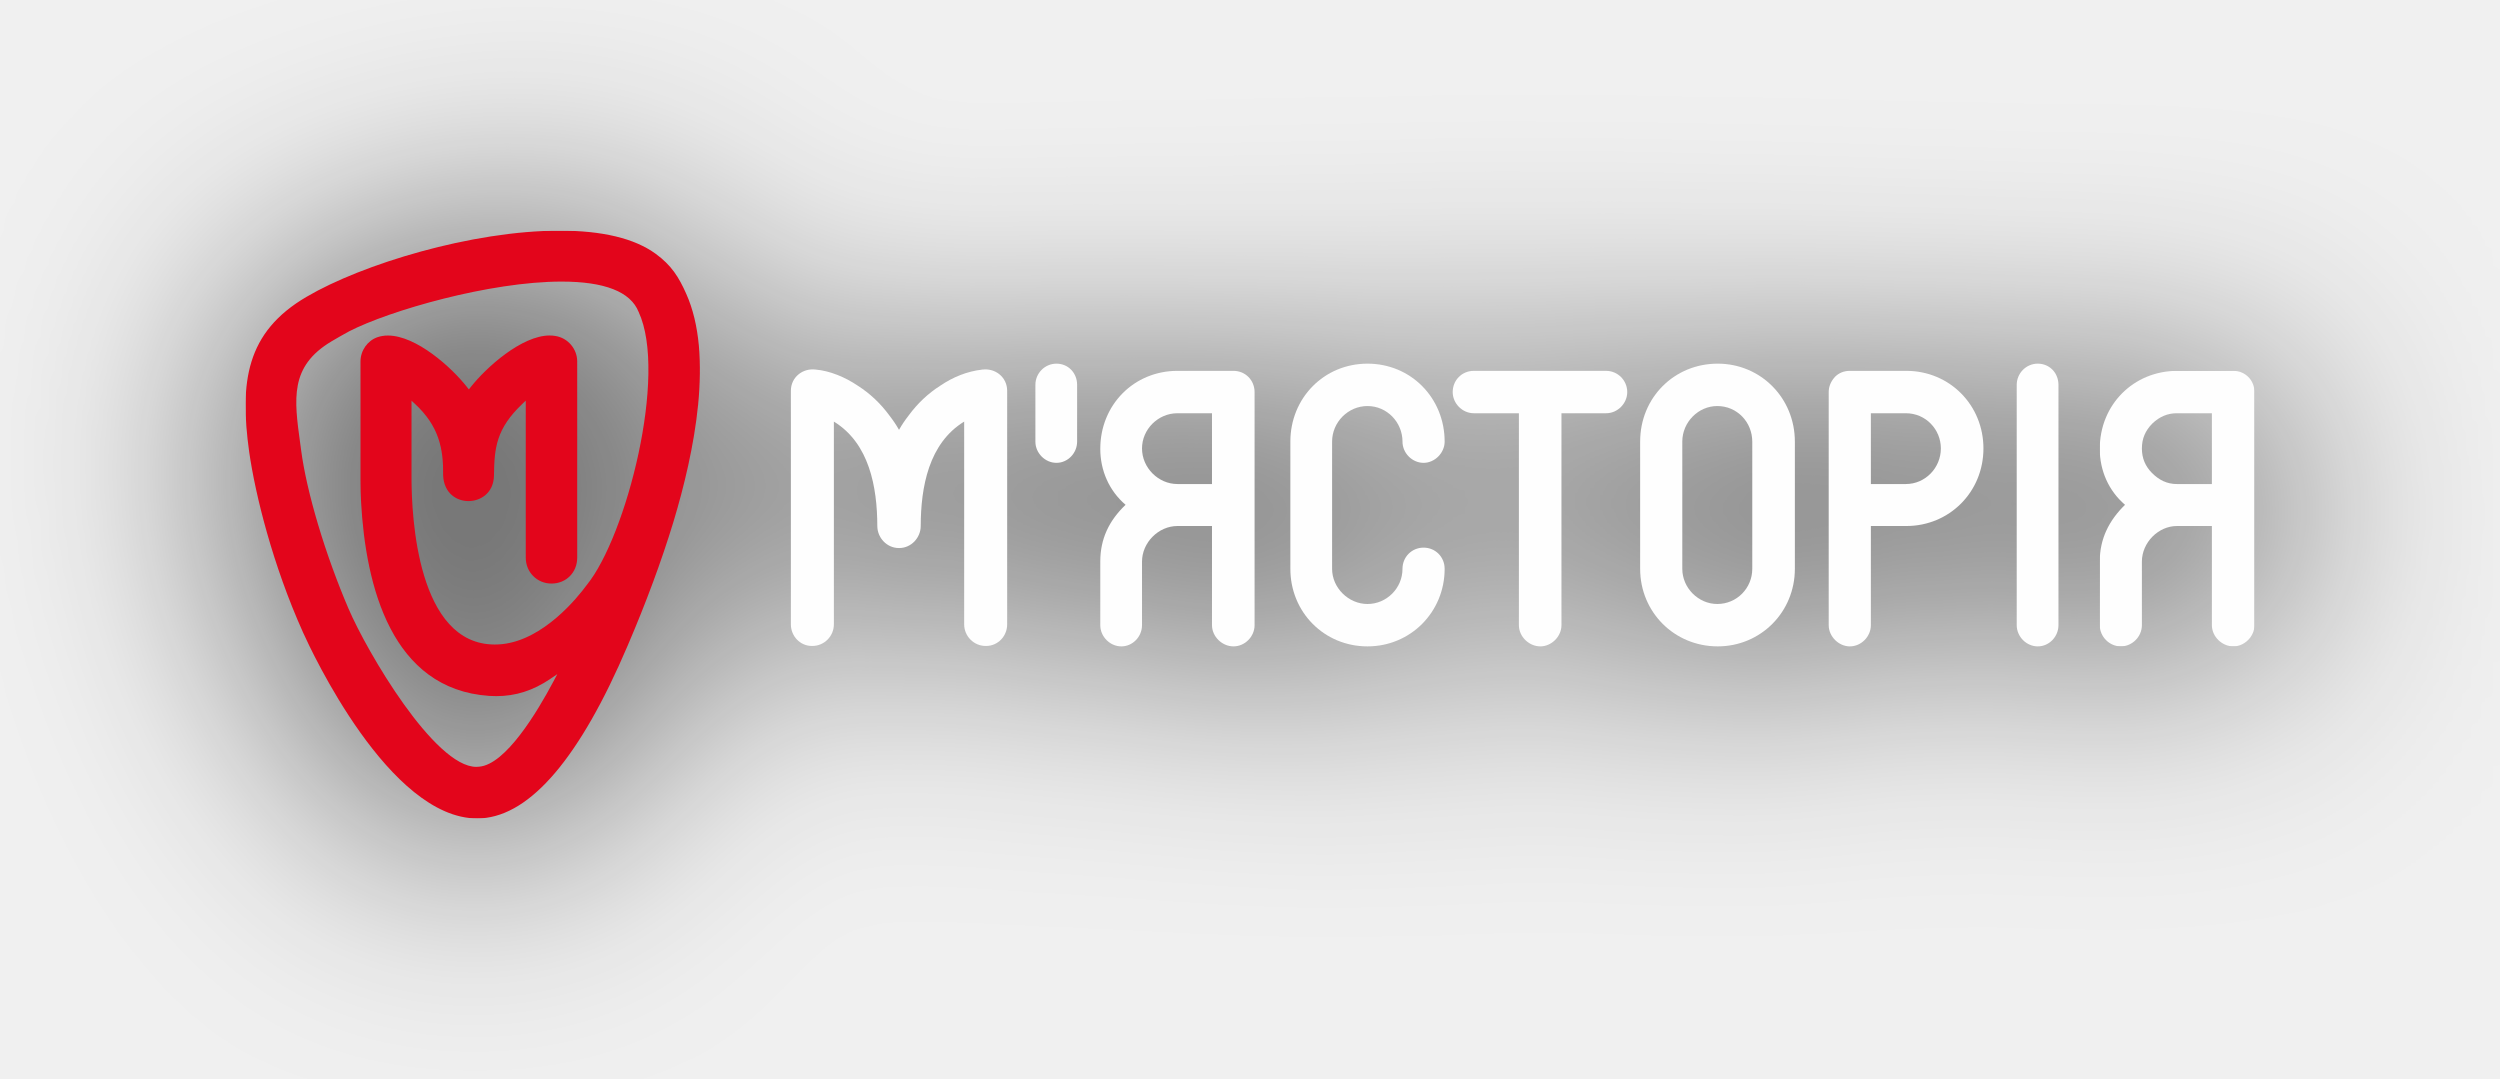
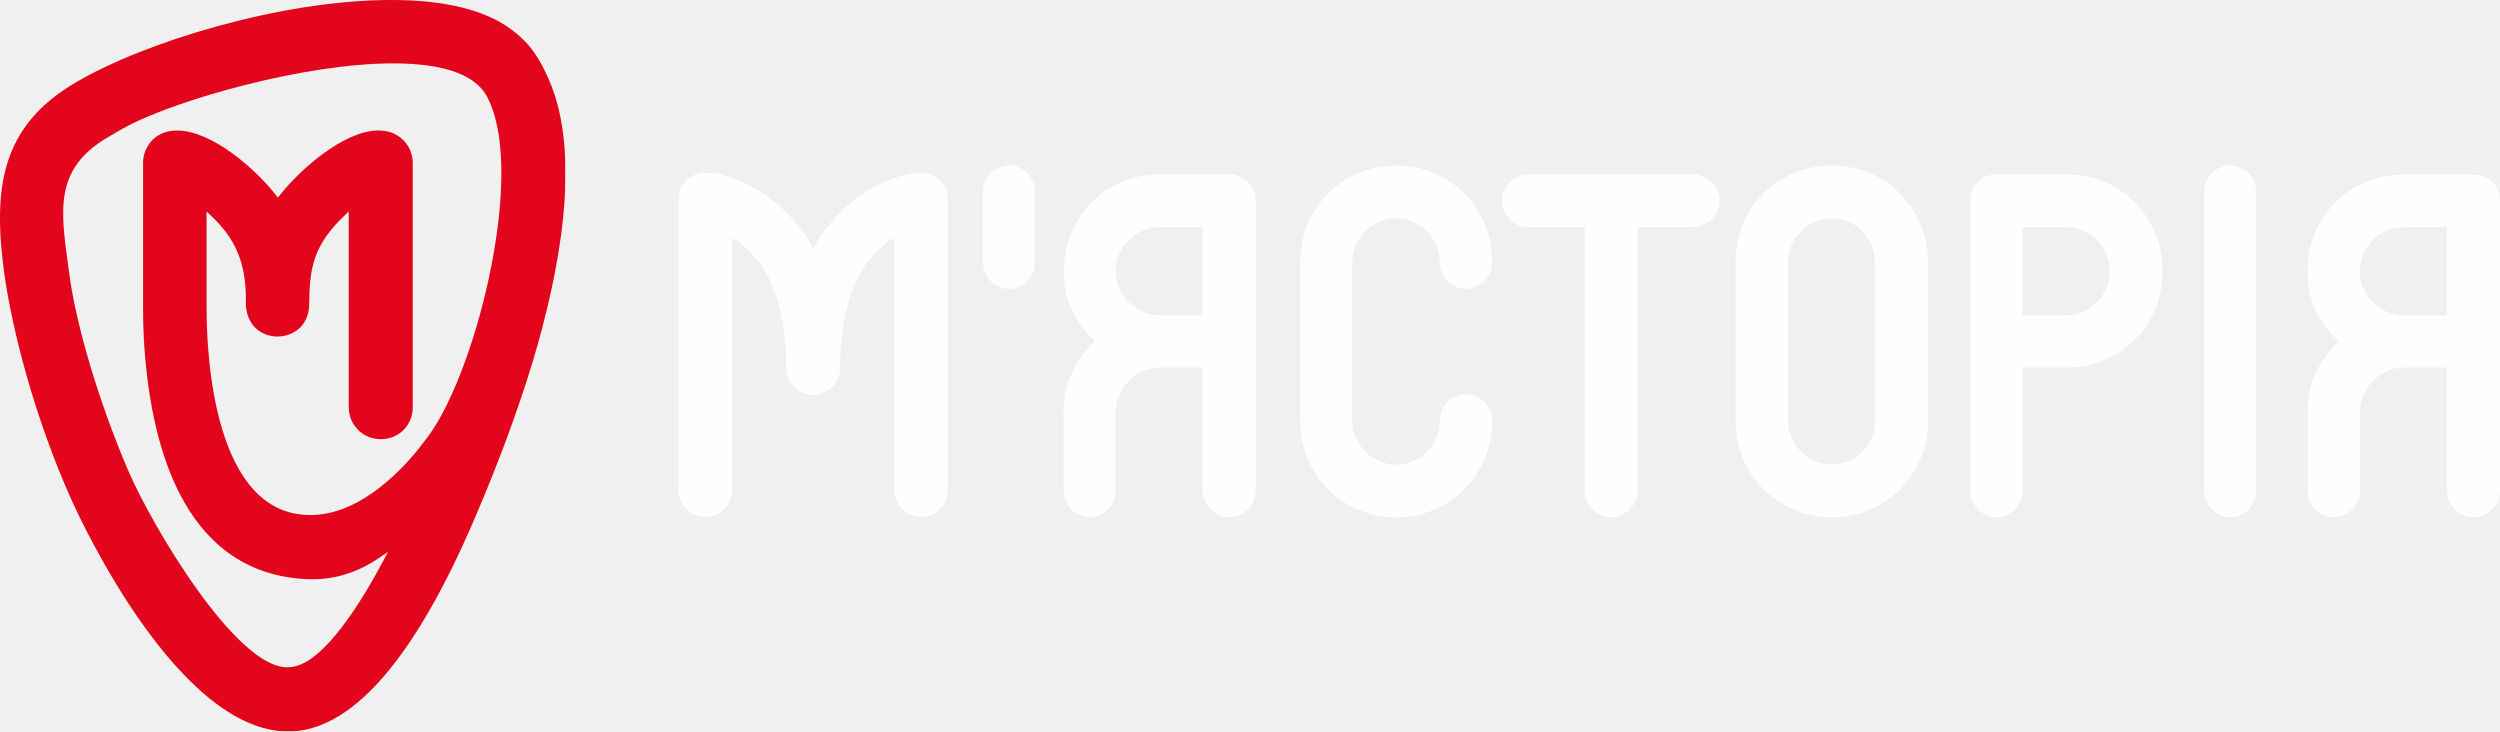
- <svg xmlns="http://www.w3.org/2000/svg" width="336" height="145" viewBox="0 0 336 145" fill="none">
-   <g filter="url(#filter0_d_8_73)">
-     <path fill-rule="evenodd" clip-rule="evenodd" d="M273.878 48.875C272.293 48.875 271.047 50.184 271.047 51.722V84.027C271.047 85.564 272.35 86.874 273.878 86.874C275.411 86.874 276.657 85.564 276.657 84.027V51.722C276.657 50.129 275.466 48.875 273.878 48.875Z" fill="#FEFEFE" />
-     <path fill-rule="evenodd" clip-rule="evenodd" d="M235.505 76.449C235.505 79.07 233.408 81.177 230.804 81.177C228.254 81.177 226.1 79.011 226.1 76.449V59.357C226.1 56.736 228.254 54.571 230.804 54.571C233.468 54.571 235.505 56.736 235.505 59.357V76.449ZM230.861 48.875C225.025 48.875 220.435 53.433 220.435 59.357V76.449C220.435 82.26 225.025 86.874 230.861 86.874C236.64 86.874 241.23 82.26 241.23 76.449V59.357C241.23 53.489 236.64 48.875 230.861 48.875Z" fill="#FEFEFE" />
-     <path fill-rule="evenodd" clip-rule="evenodd" d="M256.147 65.055H251.444V55.539H256.147C258.811 55.539 260.851 57.705 260.851 60.269C260.851 62.888 258.753 65.055 256.147 65.055ZM256.205 49.842H248.613C247.819 49.842 247.14 50.128 246.628 50.641C246.061 51.267 245.779 51.951 245.779 52.692V84.026C245.779 85.564 247.14 86.874 248.613 86.874C250.142 86.874 251.444 85.564 251.444 84.026V70.696H256.205C261.983 70.696 266.574 66.137 266.574 60.269C266.574 54.458 262.04 49.842 256.205 49.842Z" fill="#FEFEFE" />
-     <mask id="mask0_8_73" style="mask-type:luminance" maskUnits="userSpaceOnUse" x="282" y="49" width="21" height="38">
-       <path fill-rule="evenodd" clip-rule="evenodd" d="M282.206 49.842H303V86.874H282.206V49.842Z" fill="white" />
-     </mask>
-     <g mask="url(#mask0_8_73)">
-       <path fill-rule="evenodd" clip-rule="evenodd" d="M297.278 65.055H292.575C291.272 65.055 290.196 64.542 289.232 63.573C288.325 62.661 287.87 61.578 287.87 60.269C287.87 58.958 288.325 57.876 289.288 56.909C290.251 55.995 291.328 55.539 292.575 55.539H297.278V65.055ZM300.167 49.842H292.631C286.739 49.842 282.206 54.401 282.206 60.326C282.206 63.231 283.396 65.965 285.604 67.845C283.452 69.953 282.206 72.403 282.206 75.482V84.026C282.206 85.564 283.509 86.874 285.038 86.874C286.569 86.874 287.87 85.564 287.87 84.026V75.482C287.87 72.918 290.083 70.696 292.575 70.696H297.278V84.026C297.278 85.564 298.638 86.874 300.167 86.874C301.64 86.874 303 85.564 303 84.026V52.692C303 51.096 301.754 49.842 300.167 49.842Z" fill="#FEFEFE" />
-     </g>
-     <path fill-rule="evenodd" clip-rule="evenodd" d="M132.018 49.672C129.969 49.907 128.084 50.674 126.36 51.845C124.73 52.882 123.314 54.225 122.136 55.822C121.634 56.469 121.191 57.123 120.828 57.77C120.464 57.123 120.022 56.469 119.519 55.822C118.343 54.225 116.926 52.882 115.297 51.845C113.573 50.674 111.498 49.828 109.638 49.672C107.881 49.443 106.294 50.699 106.294 52.52V83.912C106.294 85.507 107.542 86.818 109.128 86.818C109.137 86.818 109.146 86.814 109.156 86.814C109.165 86.814 109.173 86.818 109.183 86.818C110.771 86.818 112.073 85.507 112.073 83.912V56.661C116.84 59.579 117.9 65.474 117.911 70.696C117.915 72.29 119.208 73.656 120.797 73.656H120.859C122.449 73.656 123.742 72.29 123.745 70.696C123.755 65.474 124.816 59.579 129.584 56.661V83.912C129.584 85.507 130.885 86.818 132.473 86.818C132.482 86.818 132.49 86.814 132.501 86.814C132.51 86.814 132.52 86.818 132.529 86.818C134.116 86.818 135.363 85.507 135.363 83.912V52.52C135.363 50.699 133.775 49.443 132.018 49.672Z" fill="#FEFEFE" />
-     <path fill-rule="evenodd" clip-rule="evenodd" d="M141.99 48.875C140.402 48.875 139.157 50.184 139.157 51.722V59.357C139.157 60.895 140.459 62.206 141.99 62.206C143.517 62.206 144.764 60.895 144.764 59.357V51.722C144.764 50.129 143.575 48.875 141.99 48.875Z" fill="#FEFEFE" />
-     <path fill-rule="evenodd" clip-rule="evenodd" d="M215.869 49.843H198.074C196.487 49.843 195.243 51.096 195.243 52.692C195.243 54.23 196.545 55.539 198.074 55.539H204.14V84.027C204.14 85.564 205.498 86.874 207.028 86.874C208.501 86.874 209.86 85.564 209.86 84.027V55.539H215.869C217.398 55.539 218.701 54.23 218.701 52.692C218.701 51.096 217.398 49.843 215.869 49.843Z" fill="#FEFEFE" />
-     <path fill-rule="evenodd" clip-rule="evenodd" d="M162.892 65.055H158.246C155.699 65.055 153.487 62.888 153.487 60.269C153.487 57.705 155.64 55.539 158.246 55.539H162.892V65.055ZM165.783 49.842H158.246C152.413 49.842 147.878 54.401 147.878 60.326C147.878 63.231 149.069 65.965 151.278 67.845C149.069 69.953 147.878 72.403 147.878 75.482V84.026C147.878 85.564 149.182 86.874 150.712 86.874C152.241 86.874 153.487 85.564 153.487 84.026V75.482C153.487 72.918 155.699 70.696 158.246 70.696H162.892V84.026C162.892 85.564 164.253 86.874 165.783 86.874C167.311 86.874 168.616 85.564 168.616 84.026V52.692C168.616 51.096 167.37 49.842 165.783 49.842Z" fill="#FEFEFE" />
-     <path fill-rule="evenodd" clip-rule="evenodd" d="M183.793 54.571C186.399 54.571 188.496 56.736 188.496 59.358C188.496 60.896 189.797 62.206 191.329 62.206C192.859 62.206 194.16 60.839 194.16 59.358C194.16 53.489 189.629 48.875 183.793 48.875C177.954 48.875 173.424 53.489 173.424 59.358V76.45C173.424 82.261 177.954 86.874 183.793 86.874C189.571 86.874 194.16 82.261 194.16 76.45C194.16 74.853 192.915 73.602 191.329 73.602C189.742 73.602 188.496 74.853 188.496 76.45C188.496 79.07 186.343 81.178 183.793 81.178C181.242 81.178 179.034 79.012 179.034 76.45V59.358C179.034 56.736 181.187 54.571 183.793 54.571Z" fill="#FEFEFE" />
-     <mask id="mask1_8_73" style="mask-type:luminance" maskUnits="userSpaceOnUse" x="33" y="31" width="62" height="79">
-       <path fill-rule="evenodd" clip-rule="evenodd" d="M33 31H94.071V110H33V31Z" fill="white" />
-     </mask>
-     <g mask="url(#mask1_8_73)">
-       <path fill-rule="evenodd" clip-rule="evenodd" d="M78.871 78.609C77.615 80.322 73.051 85.998 67.463 86.575C67.136 86.605 66.812 86.623 66.498 86.623C56.116 86.623 55.309 69.495 55.309 64.244V53.853L55.784 54.294C58.99 57.268 59.61 60.295 59.557 63.924C59.677 66.282 61.351 67.346 62.958 67.346C64.59 67.346 66.361 66.261 66.391 63.878C66.44 60.125 66.72 57.608 70.185 54.297L70.662 53.841V74.955C70.662 76.903 72.181 78.431 74.12 78.431C76.092 78.431 77.576 76.935 77.576 74.955V48.577C77.576 46.888 76.315 45.416 74.643 45.155C74.394 45.112 74.137 45.09 73.876 45.09C70.126 45.09 65.361 49.362 63.237 52.057L63.014 52.339L62.792 52.055C60.692 49.365 55.942 45.096 52.132 45.096C51.643 45.096 51.178 45.169 50.754 45.313C49.398 45.77 48.452 47.113 48.452 48.577V64.615C48.452 65.555 48.48 66.555 48.527 67.432C49.149 78.844 52.643 92.635 65.753 93.529C66.077 93.551 66.396 93.561 66.708 93.561C69.294 93.561 71.666 92.803 73.962 91.241L74.906 90.599L74.37 91.609C72.17 95.754 67.947 102.754 64.399 103.041C64.281 103.057 64.145 103.066 64.009 103.066C58.415 103.068 49.34 87.65 46.834 81.79C43.697 74.468 41.197 66.095 40.467 60.463L40.349 59.596C39.524 53.584 38.928 49.24 44.54 45.888C44.823 45.719 46.344 44.827 46.918 44.533C52.341 41.741 65.826 37.845 75.472 37.845C81.271 37.845 84.756 39.217 85.829 41.921C89.749 50.311 84.189 72.063 78.871 78.609ZM88.119 34.107C85.288 32.044 80.956 30.999 75.243 30.999C63.411 30.999 48.657 35.513 41.228 39.877C33.043 44.642 32.197 51.388 33.489 60.729C34.322 66.529 36.659 75.947 40.72 84.98C41.87 87.54 52.307 110 64.139 110H64.14C64.326 110 64.511 109.993 64.698 109.983C71.364 109.549 77.974 101.75 84.342 86.808C86.841 80.983 88.915 75.377 90.507 70.144C93.347 60.731 95.951 47.77 92.22 39.464C91.231 37.243 90.241 35.653 88.119 34.107Z" fill="#E3051B" />
-     </g>
+ <svg xmlns="http://www.w3.org/2000/svg" width="270" height="79" viewBox="0 0 270 79" fill="none">
+   <path fill-rule="evenodd" clip-rule="evenodd" d="M240.878 17.875C239.293 17.875 238.047 19.184 238.047 20.722V53.027C238.047 54.564 239.35 55.874 240.878 55.874C242.411 55.874 243.657 54.564 243.657 53.027V20.722C243.657 19.129 242.466 17.875 240.878 17.875Z" fill="#FEFEFE" />
+   <path fill-rule="evenodd" clip-rule="evenodd" d="M202.505 45.449C202.505 48.07 200.408 50.177 197.804 50.177C195.254 50.177 193.1 48.011 193.1 45.449V28.357C193.1 25.736 195.254 23.571 197.804 23.571C200.468 23.571 202.505 25.736 202.505 28.357V45.449ZM197.861 17.875C192.025 17.875 187.435 22.433 187.435 28.357V45.449C187.435 51.26 192.025 55.874 197.861 55.874C203.64 55.874 208.23 51.26 208.23 45.449V28.357C208.23 22.489 203.64 17.875 197.861 17.875Z" fill="#FEFEFE" />
+   <path fill-rule="evenodd" clip-rule="evenodd" d="M223.147 34.054H218.444V24.539H223.147C225.811 24.539 227.851 26.705 227.851 29.269C227.851 31.888 225.753 34.054 223.147 34.054ZM223.205 18.842H215.613C214.819 18.842 214.14 19.128 213.628 19.641C213.061 20.267 212.779 20.951 212.779 21.692V53.026C212.779 54.564 214.14 55.874 215.613 55.874C217.142 55.874 218.444 54.564 218.444 53.026V39.696H223.205C228.983 39.696 233.574 35.137 233.574 29.269C233.574 23.458 229.04 18.842 223.205 18.842Z" fill="#FEFEFE" />
+   <mask id="mask0_8_73" style="mask-type:luminance" maskUnits="userSpaceOnUse" x="249" y="18" width="21" height="38">
+     <path fill-rule="evenodd" clip-rule="evenodd" d="M249.206 18.842H270V55.874H249.206V18.842Z" fill="white" />
+   </mask>
+   <g mask="url(#mask0_8_73)">
+     <path fill-rule="evenodd" clip-rule="evenodd" d="M264.278 34.054H259.575C258.272 34.054 257.196 33.542 256.232 32.573C255.325 31.661 254.87 30.578 254.87 29.269C254.87 27.958 255.325 26.876 256.288 25.909C257.251 24.995 258.328 24.539 259.575 24.539H264.278V34.054ZM267.167 18.842H259.631C253.739 18.842 249.206 23.401 249.206 29.326C249.206 32.231 250.396 34.965 252.604 36.845C250.452 38.953 249.206 41.403 249.206 44.482V53.026C249.206 54.564 250.509 55.874 252.038 55.874C253.569 55.874 254.87 54.564 254.87 53.026V44.482C254.87 41.918 257.083 39.696 259.575 39.696H264.278V53.026C264.278 54.564 265.638 55.874 267.167 55.874C268.64 55.874 270 54.564 270 53.026V21.692C270 20.096 268.754 18.842 267.167 18.842Z" fill="#FEFEFE" />
  </g>
-   <defs>
-     <filter id="filter0_d_8_73" x="0" y="0" width="336" height="145" filterUnits="userSpaceOnUse" color-interpolation-filters="sRGB">
-       <feFlood flood-opacity="0" result="BackgroundImageFix" />
-       <feColorMatrix in="SourceAlpha" type="matrix" values="0 0 0 0 0 0 0 0 0 0 0 0 0 0 0 0 0 0 127 0" result="hardAlpha" />
-       <feOffset dy="2" />
-       <feGaussianBlur stdDeviation="16.5" />
-       <feColorMatrix type="matrix" values="0 0 0 0 0 0 0 0 0 0 0 0 0 0 0 0 0 0 1 0" />
-       <feBlend mode="normal" in2="BackgroundImageFix" result="effect1_dropShadow_8_73" />
-       <feBlend mode="normal" in="SourceGraphic" in2="effect1_dropShadow_8_73" result="shape" />
-     </filter>
-   </defs>
+   <path fill-rule="evenodd" clip-rule="evenodd" d="M99.018 18.672C96.969 18.907 95.084 19.674 93.36 20.845C91.73 21.881 90.314 23.225 89.136 24.822C88.634 25.469 88.191 26.123 87.828 26.77C87.464 26.123 87.022 25.469 86.519 24.822C85.343 23.225 83.926 21.881 82.297 20.845C80.573 19.674 78.498 18.828 76.638 18.672C74.881 18.443 73.294 19.699 73.294 21.52V52.912C73.294 54.507 74.543 55.818 76.128 55.818C76.137 55.818 76.146 55.814 76.156 55.814C76.165 55.814 76.173 55.818 76.183 55.818C77.771 55.818 79.073 54.507 79.073 52.912V25.661C83.84 28.579 84.9 34.474 84.911 39.696C84.915 41.29 86.208 42.656 87.797 42.656H87.859C89.449 42.656 90.743 41.29 90.745 39.696C90.755 34.474 91.816 28.579 96.584 25.661V52.912C96.584 54.507 97.885 55.818 99.473 55.818C99.482 55.818 99.49 55.814 99.501 55.814C99.51 55.814 99.52 55.818 99.529 55.818C101.116 55.818 102.363 54.507 102.363 52.912V21.52C102.363 19.699 100.775 18.443 99.018 18.672Z" fill="#FEFEFE" />
+   <path fill-rule="evenodd" clip-rule="evenodd" d="M108.99 17.875C107.402 17.875 106.157 19.184 106.157 20.722V28.357C106.157 29.895 107.459 31.206 108.99 31.206C110.517 31.206 111.764 29.895 111.764 28.357V20.722C111.764 19.129 110.575 17.875 108.99 17.875Z" fill="#FEFEFE" />
+   <path fill-rule="evenodd" clip-rule="evenodd" d="M182.869 18.843H165.074C163.487 18.843 162.243 20.096 162.243 21.692C162.243 23.23 163.545 24.539 165.074 24.539H171.14V53.027C171.14 54.564 172.498 55.874 174.028 55.874C175.501 55.874 176.86 54.564 176.86 53.027V24.539H182.869C184.398 24.539 185.701 23.23 185.701 21.692C185.701 20.096 184.398 18.843 182.869 18.843Z" fill="#FEFEFE" />
+   <path fill-rule="evenodd" clip-rule="evenodd" d="M129.892 34.054H125.246C122.699 34.054 120.487 31.888 120.487 29.269C120.487 26.705 122.64 24.539 125.246 24.539H129.892V34.054ZM132.783 18.842H125.246C119.413 18.842 114.878 23.401 114.878 29.326C114.878 32.231 116.069 34.965 118.278 36.845C116.069 38.953 114.878 41.403 114.878 44.482V53.026C114.878 54.564 116.182 55.874 117.712 55.874C119.241 55.874 120.487 54.564 120.487 53.026V44.482C120.487 41.918 122.699 39.696 125.246 39.696H129.892V53.026C129.892 54.564 131.253 55.874 132.783 55.874C134.311 55.874 135.616 54.564 135.616 53.026V21.692C135.616 20.096 134.37 18.842 132.783 18.842Z" fill="#FEFEFE" />
+   <path fill-rule="evenodd" clip-rule="evenodd" d="M150.793 23.571C153.399 23.571 155.496 25.736 155.496 28.358C155.496 29.896 156.797 31.206 158.329 31.206C159.859 31.206 161.16 29.839 161.16 28.358C161.16 22.489 156.629 17.875 150.793 17.875C144.954 17.875 140.424 22.489 140.424 28.358V45.45C140.424 51.261 144.954 55.874 150.793 55.874C156.571 55.874 161.16 51.261 161.16 45.45C161.16 43.853 159.915 42.602 158.329 42.602C156.742 42.602 155.496 43.853 155.496 45.45C155.496 48.07 153.343 50.178 150.793 50.178C148.242 50.178 146.034 48.012 146.034 45.45V28.358C146.034 25.736 148.187 23.571 150.793 23.571Z" fill="#FEFEFE" />
+   <mask id="mask1_8_73" style="mask-type:luminance" maskUnits="userSpaceOnUse" x="0" y="0" width="62" height="79">
+     <path fill-rule="evenodd" clip-rule="evenodd" d="M0 0H61.071V79H0V0Z" fill="white" />
+   </mask>
+   <g mask="url(#mask1_8_73)">
+     <path fill-rule="evenodd" clip-rule="evenodd" d="M45.871 47.609C44.615 49.322 40.051 54.998 34.463 55.575C34.136 55.605 33.812 55.623 33.498 55.623C23.116 55.623 22.309 38.495 22.309 33.244V22.853L22.784 23.294C25.99 26.268 26.61 29.295 26.557 32.924C26.677 35.282 28.351 36.346 29.958 36.346C31.59 36.346 33.361 35.261 33.391 32.878C33.44 29.125 33.72 26.608 37.185 23.297L37.662 22.841V43.955C37.662 45.904 39.181 47.431 41.12 47.431C43.092 47.431 44.576 45.935 44.576 43.955V17.577C44.576 15.888 43.315 14.416 41.643 14.155C41.394 14.112 41.137 14.09 40.876 14.09C37.126 14.09 32.361 18.363 30.237 21.057L30.014 21.339L29.792 21.055C27.692 18.366 22.942 14.096 19.132 14.096C18.643 14.096 18.178 14.169 17.754 14.313C16.398 14.77 15.452 16.113 15.452 17.577V33.615C15.452 34.555 15.48 35.555 15.527 36.432C16.149 47.844 19.643 61.635 32.753 62.529C33.077 62.551 33.396 62.561 33.708 62.561C36.294 62.561 38.666 61.803 40.962 60.241L41.906 59.599L41.37 60.609C39.17 64.754 34.947 71.754 31.399 72.041C31.281 72.057 31.145 72.066 31.009 72.066C25.415 72.068 16.34 56.65 13.834 50.79C10.697 43.468 8.197 35.095 7.467 29.463L7.349 28.596C6.524 22.584 5.928 18.24 11.54 14.888C11.823 14.719 13.344 13.827 13.918 13.533C19.341 10.741 32.826 6.845 42.471 6.845C48.271 6.845 51.756 8.217 52.829 10.921C56.749 19.311 51.189 41.063 45.871 47.609ZM55.119 3.107C52.288 1.044 47.956 -0.001 42.243 -0.001C30.411 -0.001 15.656 4.513 8.228 8.877C0.043 13.642 -0.803 20.388 0.489 29.729C1.322 35.529 3.659 44.947 7.72 53.98C8.87 56.54 19.307 79 31.139 79H31.14C31.326 79 31.511 78.993 31.698 78.984C38.364 78.549 44.974 70.75 51.342 55.808C53.841 49.983 55.915 44.377 57.507 39.144C60.347 29.731 62.951 16.77 59.22 8.464C58.231 6.243 57.241 4.653 55.119 3.107Z" fill="#E3051B" />
+   </g>
</svg>
